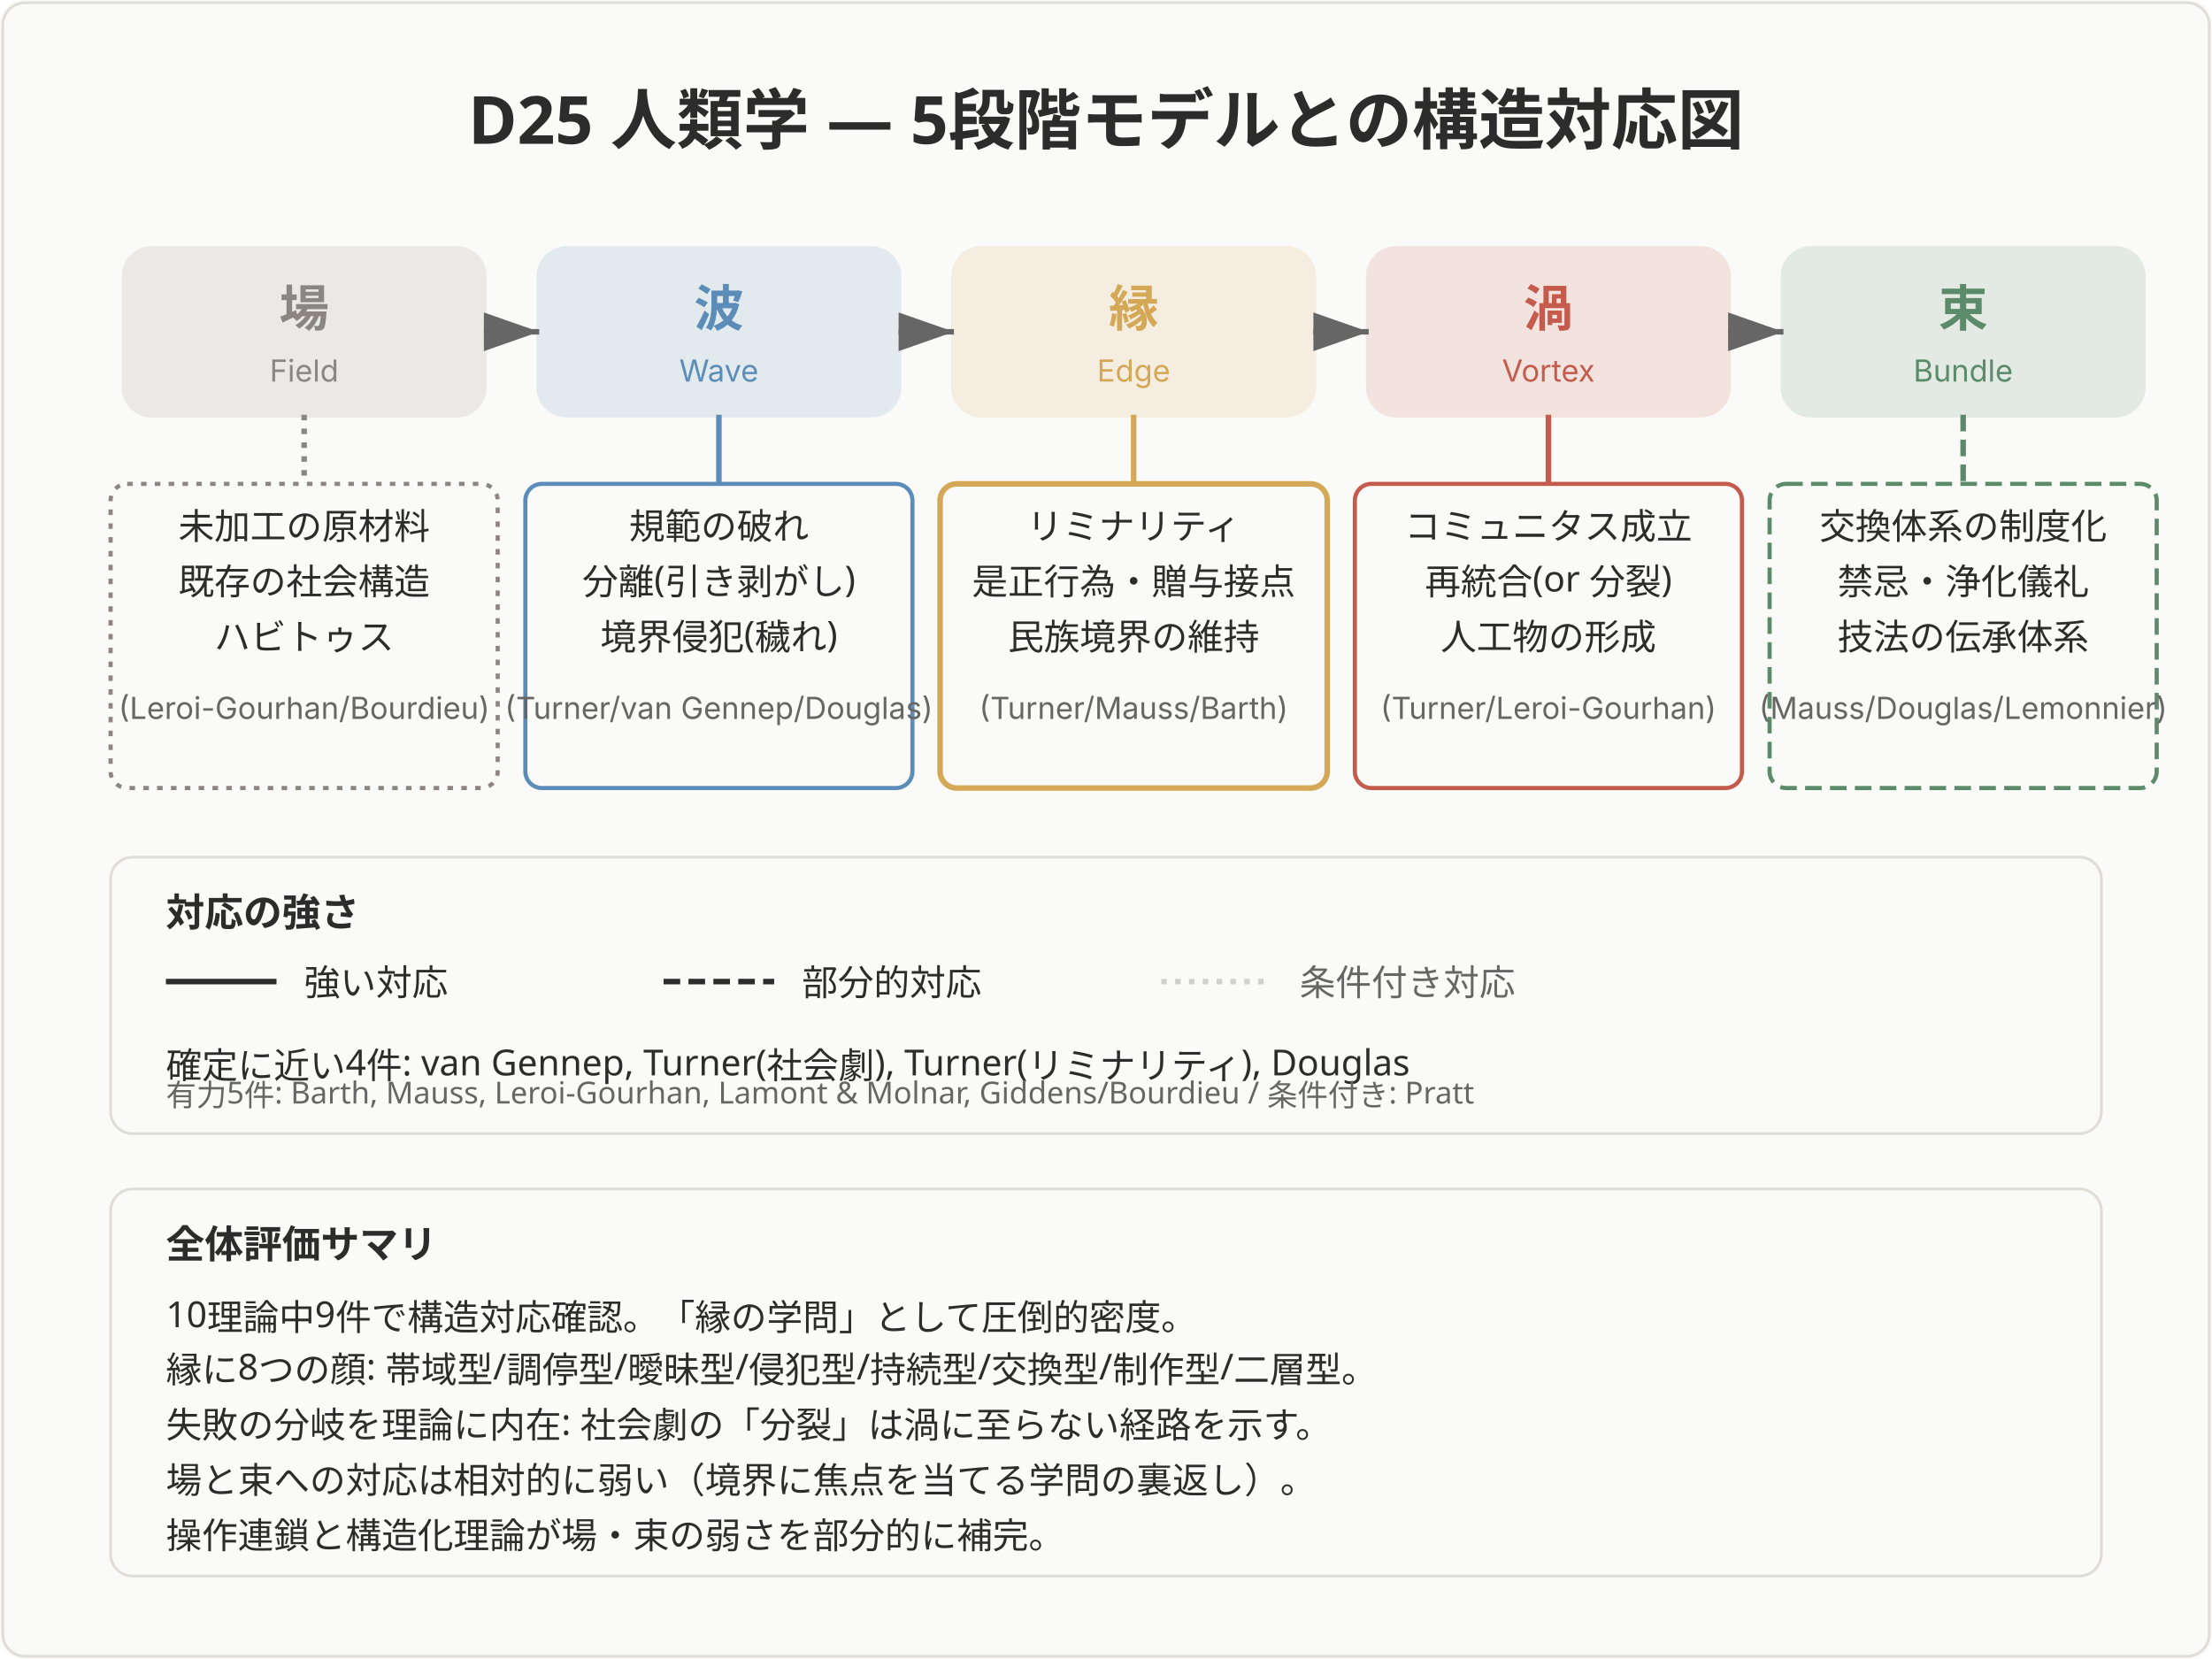
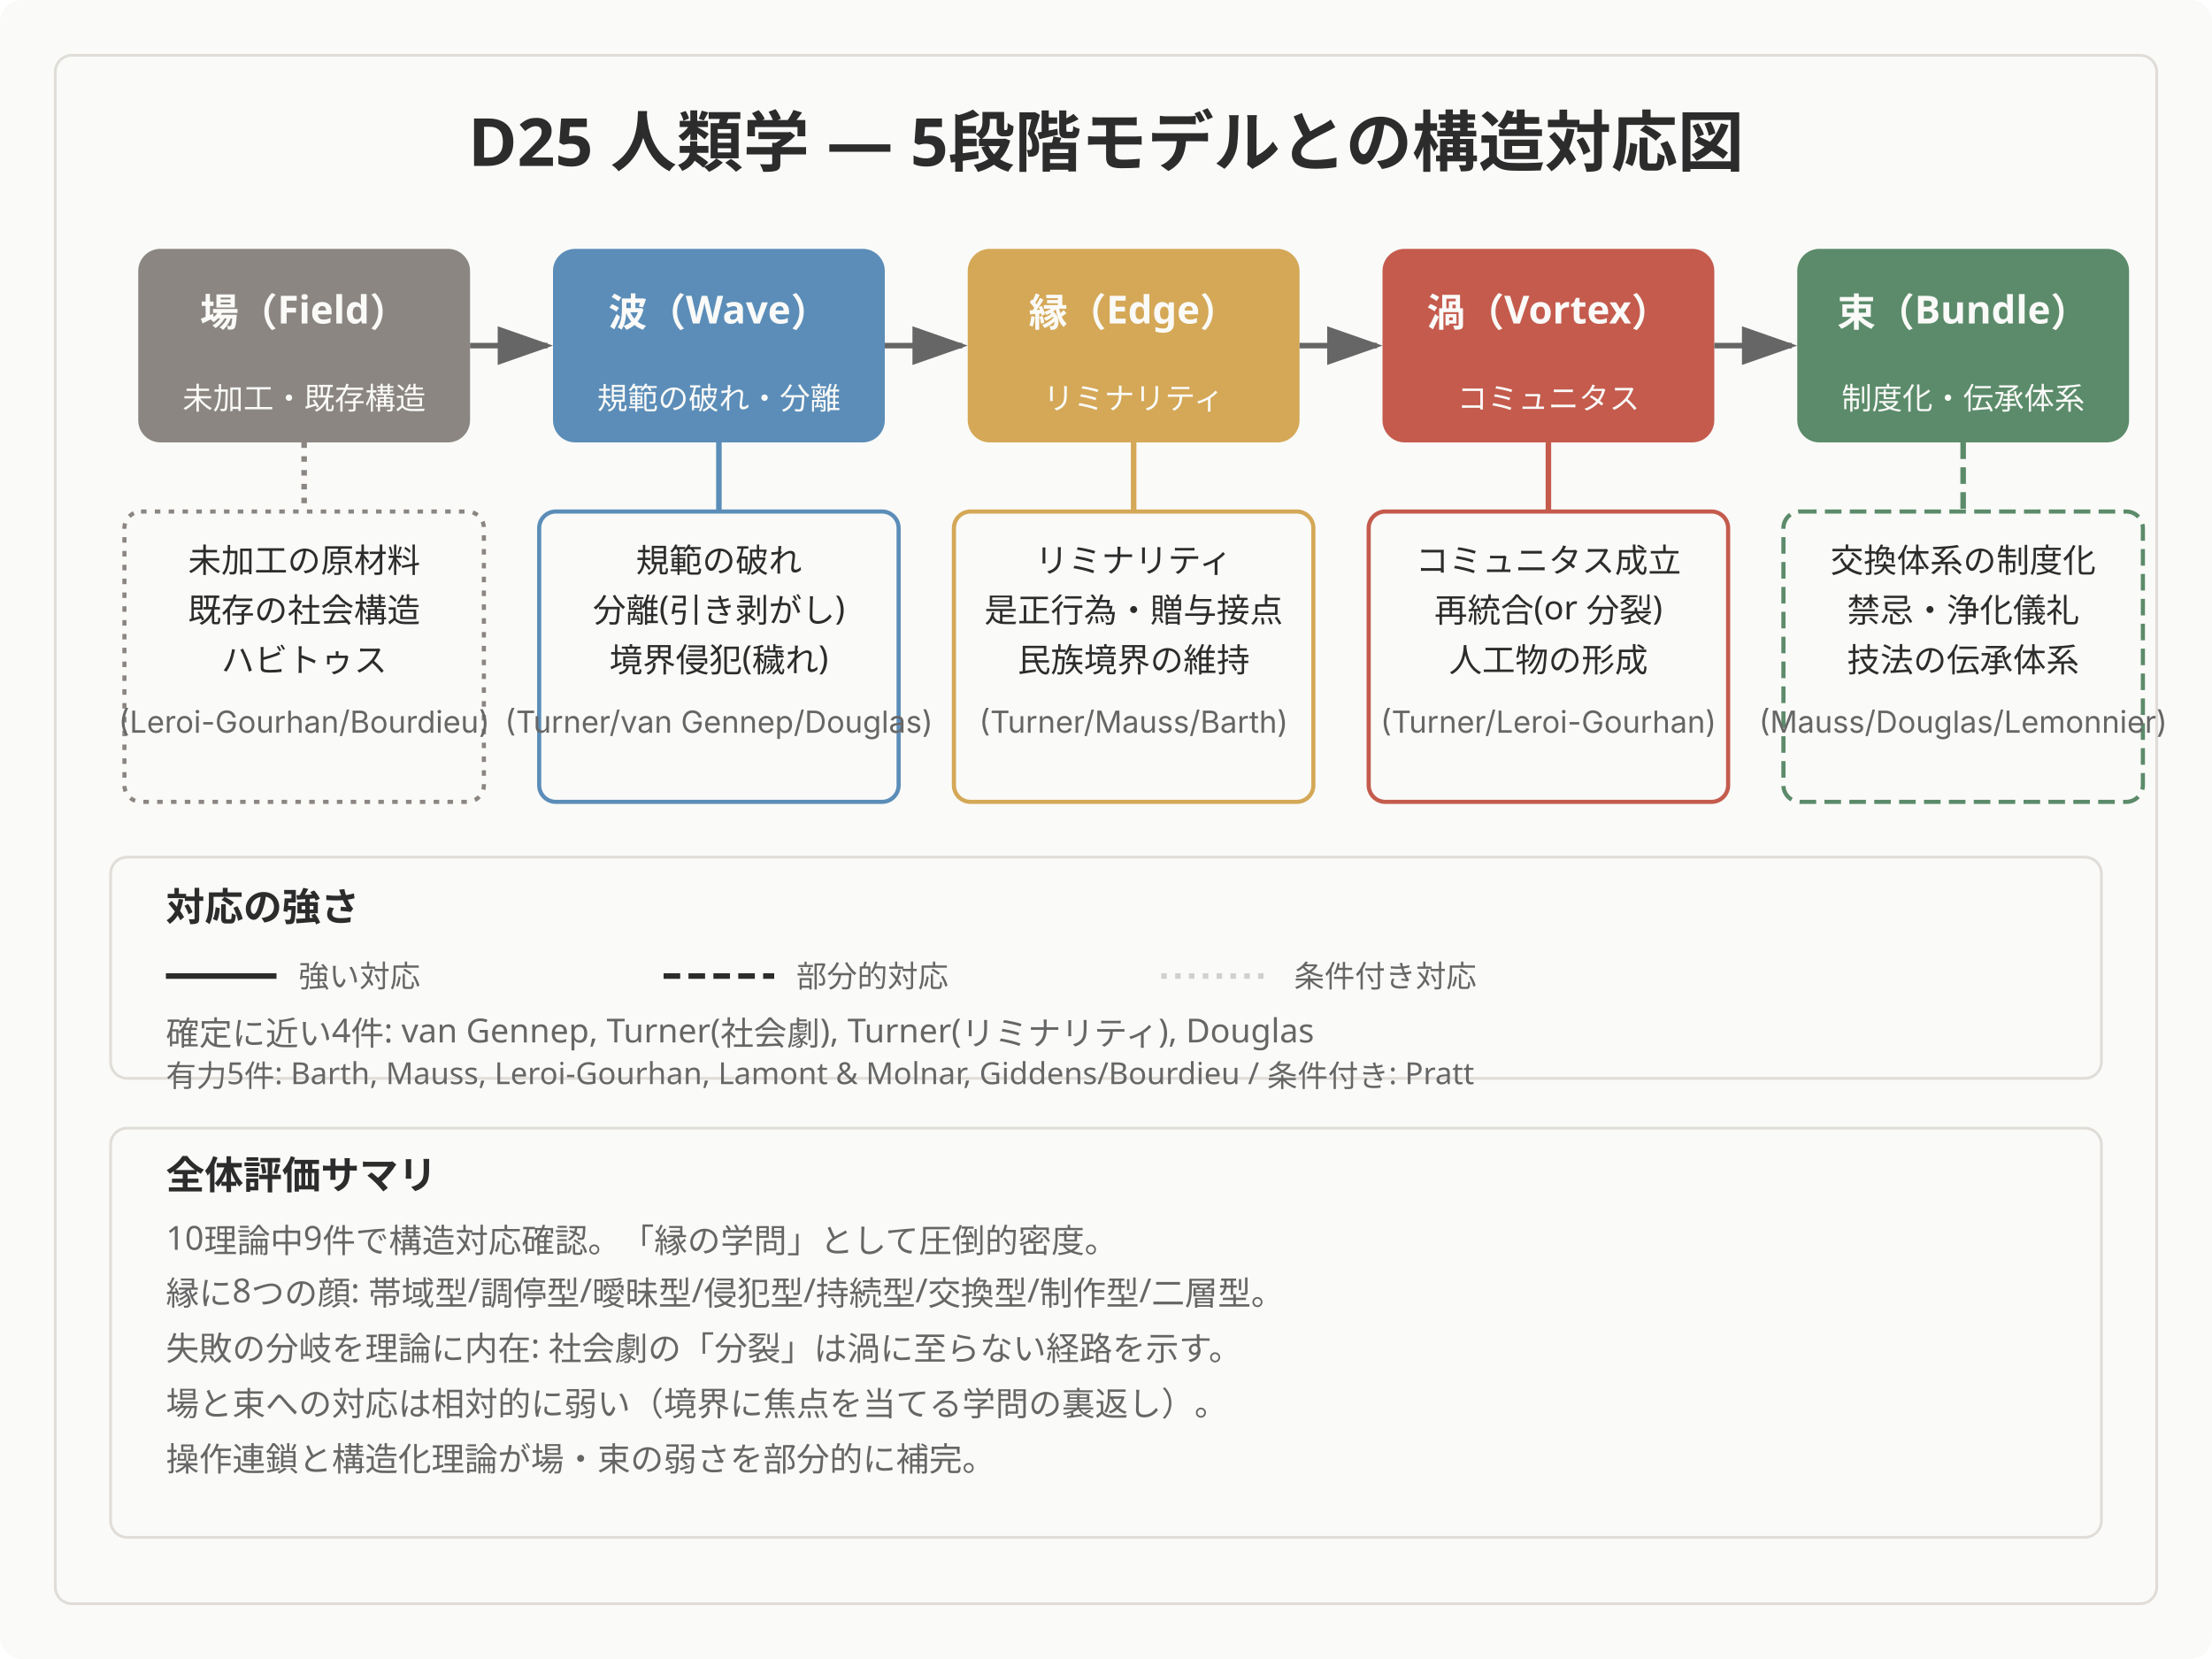
<svg xmlns="http://www.w3.org/2000/svg" viewBox="0 0 800 600">
  <defs>
-     <marker id="arrow25" markerWidth="10" markerHeight="7" refX="10" refY="3.5" orient="auto">
+     <marker id="arrowD25" markerWidth="10" markerHeight="7" refX="9" refY="3.5" orient="auto">
      <polygon points="0 0, 10 3.5, 0 7" fill="#666666" />
    </marker>
+     <style>
+       .title { font-family: 'Hiragino Sans', 'Noto Sans JP', sans-serif; font-size: 24px; fill: #2C2C2C; font-weight: bold; }
+       .stage-label { font-family: 'Hiragino Sans', 'Noto Sans JP', sans-serif; font-size: 14px; fill: #FAFAF8; font-weight: bold; }
+       .stage-sub { font-family: 'Hiragino Sans', 'Noto Sans JP', sans-serif; font-size: 11px; fill: #FAFAF8; }
+       .concept { font-family: 'Hiragino Sans', 'Noto Sans JP', sans-serif; font-size: 12px; fill: #2C2C2C; }
+       .ref { font-family: 'Inter', 'Helvetica Neue', sans-serif; font-size: 11px; fill: #666666; }
+       .summary-title { font-family: 'Hiragino Sans', 'Noto Sans JP', sans-serif; font-size: 14px; fill: #2C2C2C; font-weight: bold; }
+       .summary-text { font-family: 'Hiragino Sans', 'Noto Sans JP', sans-serif; font-size: 12px; fill: #666666; }
+       .legend { font-family: 'Hiragino Sans', 'Noto Sans JP', sans-serif; font-size: 11px; fill: #666666; }
+     </style>
  </defs>
  <rect width="800" height="600" fill="#FAFAF8" rx="8" />
-   <rect x="1" y="1" width="798" height="598" fill="none" stroke="#E0DDD8" stroke-width="1" rx="8" />
-   <text x="400" y="52" text-anchor="middle" font-family="'Hiragino Sans', 'Noto Sans JP', sans-serif" font-size="24" fill="#2C2C2C" font-weight="bold">D25 人類学 — 5段階モデルとの構造対応図</text>
-   <rect x="45" y="90" width="130" height="60" rx="10" fill="#8B8682" opacity="0.15" stroke="#8B8682" stroke-width="2" />
-   <text x="110" y="118" text-anchor="middle" font-family="'Hiragino Sans', 'Noto Sans JP', sans-serif" font-size="18" fill="#8B8682" font-weight="bold">場</text>
-   <text x="110" y="138" text-anchor="middle" font-family="'Inter', 'Helvetica Neue', sans-serif" font-size="11" fill="#8B8682">Field</text>
-   <rect x="195" y="90" width="130" height="60" rx="10" fill="#5B8DB8" opacity="0.15" stroke="#5B8DB8" stroke-width="2" />
-   <text x="260" y="118" text-anchor="middle" font-family="'Hiragino Sans', 'Noto Sans JP', sans-serif" font-size="18" fill="#5B8DB8" font-weight="bold">波</text>
-   <text x="260" y="138" text-anchor="middle" font-family="'Inter', 'Helvetica Neue', sans-serif" font-size="11" fill="#5B8DB8">Wave</text>
-   <rect x="345" y="90" width="130" height="60" rx="10" fill="#D4A857" opacity="0.15" stroke="#D4A857" stroke-width="2" />
-   <text x="410" y="118" text-anchor="middle" font-family="'Hiragino Sans', 'Noto Sans JP', sans-serif" font-size="18" fill="#D4A857" font-weight="bold">縁</text>
-   <text x="410" y="138" text-anchor="middle" font-family="'Inter', 'Helvetica Neue', sans-serif" font-size="11" fill="#D4A857">Edge</text>
-   <rect x="495" y="90" width="130" height="60" rx="10" fill="#C45B4D" opacity="0.15" stroke="#C45B4D" stroke-width="2" />
-   <text x="560" y="118" text-anchor="middle" font-family="'Hiragino Sans', 'Noto Sans JP', sans-serif" font-size="18" fill="#C45B4D" font-weight="bold">渦</text>
-   <text x="560" y="138" text-anchor="middle" font-family="'Inter', 'Helvetica Neue', sans-serif" font-size="11" fill="#C45B4D">Vortex</text>
-   <rect x="645" y="90" width="130" height="60" rx="10" fill="#5B8B6A" opacity="0.15" stroke="#5B8B6A" stroke-width="2" />
-   <text x="710" y="118" text-anchor="middle" font-family="'Hiragino Sans', 'Noto Sans JP', sans-serif" font-size="18" fill="#5B8B6A" font-weight="bold">束</text>
-   <text x="710" y="138" text-anchor="middle" font-family="'Inter', 'Helvetica Neue', sans-serif" font-size="11" fill="#5B8B6A">Bundle</text>
-   <line x1="175" y1="120" x2="195" y2="120" stroke="#666666" stroke-width="2" marker-end="url(#arrow25)" />
-   <line x1="325" y1="120" x2="345" y2="120" stroke="#666666" stroke-width="2" marker-end="url(#arrow25)" />
-   <line x1="475" y1="120" x2="495" y2="120" stroke="#666666" stroke-width="2" marker-end="url(#arrow25)" />
-   <line x1="625" y1="120" x2="645" y2="120" stroke="#666666" stroke-width="2" marker-end="url(#arrow25)" />
-   <line x1="110" y1="150" x2="110" y2="175" stroke="#8B8682" stroke-width="2" stroke-dasharray="2,3" />
-   <rect x="40" y="175" width="140" height="110" rx="6" fill="#FAFAF8" stroke="#8B8682" stroke-width="1.5" stroke-dasharray="2,3" />
-   <text x="110" y="195" text-anchor="middle" font-family="'Hiragino Sans', 'Noto Sans JP', sans-serif" font-size="13" fill="#2C2C2C">未加工の原材料</text>
-   <text x="110" y="215" text-anchor="middle" font-family="'Hiragino Sans', 'Noto Sans JP', sans-serif" font-size="13" fill="#2C2C2C">既存の社会構造</text>
-   <text x="110" y="235" text-anchor="middle" font-family="'Hiragino Sans', 'Noto Sans JP', sans-serif" font-size="13" fill="#2C2C2C">ハビトゥス</text>
-   <text x="110" y="260" text-anchor="middle" font-family="'Inter', 'Helvetica Neue', sans-serif" font-size="11" fill="#666666">(Leroi-Gourhan/Bourdieu)</text>
-   <line x1="260" y1="150" x2="260" y2="175" stroke="#5B8DB8" stroke-width="2" />
-   <rect x="190" y="175" width="140" height="110" rx="6" fill="#FAFAF8" stroke="#5B8DB8" stroke-width="1.5" />
-   <text x="260" y="195" text-anchor="middle" font-family="'Hiragino Sans', 'Noto Sans JP', sans-serif" font-size="13" fill="#2C2C2C">規範の破れ</text>
-   <text x="260" y="215" text-anchor="middle" font-family="'Hiragino Sans', 'Noto Sans JP', sans-serif" font-size="13" fill="#2C2C2C">分離(引き剥がし)</text>
-   <text x="260" y="235" text-anchor="middle" font-family="'Hiragino Sans', 'Noto Sans JP', sans-serif" font-size="13" fill="#2C2C2C">境界侵犯(穢れ)</text>
-   <text x="260" y="260" text-anchor="middle" font-family="'Inter', 'Helvetica Neue', sans-serif" font-size="11" fill="#666666">(Turner/van Gennep/Douglas)</text>
-   <line x1="410" y1="150" x2="410" y2="175" stroke="#D4A857" stroke-width="2" />
-   <rect x="340" y="175" width="140" height="110" rx="6" fill="#FAFAF8" stroke="#D4A857" stroke-width="2" />
-   <text x="410" y="195" text-anchor="middle" font-family="'Hiragino Sans', 'Noto Sans JP', sans-serif" font-size="13" fill="#2C2C2C">リミナリティ</text>
-   <text x="410" y="215" text-anchor="middle" font-family="'Hiragino Sans', 'Noto Sans JP', sans-serif" font-size="13" fill="#2C2C2C">是正行為・贈与接点</text>
-   <text x="410" y="235" text-anchor="middle" font-family="'Hiragino Sans', 'Noto Sans JP', sans-serif" font-size="13" fill="#2C2C2C">民族境界の維持</text>
-   <text x="410" y="260" text-anchor="middle" font-family="'Inter', 'Helvetica Neue', sans-serif" font-size="11" fill="#666666">(Turner/Mauss/Barth)</text>
-   <line x1="560" y1="150" x2="560" y2="175" stroke="#C45B4D" stroke-width="2" />
-   <rect x="490" y="175" width="140" height="110" rx="6" fill="#FAFAF8" stroke="#C45B4D" stroke-width="1.5" />
-   <text x="560" y="195" text-anchor="middle" font-family="'Hiragino Sans', 'Noto Sans JP', sans-serif" font-size="13" fill="#2C2C2C">コミュニタス成立</text>
-   <text x="560" y="215" text-anchor="middle" font-family="'Hiragino Sans', 'Noto Sans JP', sans-serif" font-size="13" fill="#2C2C2C">再統合(or 分裂)</text>
-   <text x="560" y="235" text-anchor="middle" font-family="'Hiragino Sans', 'Noto Sans JP', sans-serif" font-size="13" fill="#2C2C2C">人工物の形成</text>
-   <text x="560" y="260" text-anchor="middle" font-family="'Inter', 'Helvetica Neue', sans-serif" font-size="11" fill="#666666">(Turner/Leroi-Gourhan)</text>
-   <line x1="710" y1="150" x2="710" y2="175" stroke="#5B8B6A" stroke-width="2" stroke-dasharray="6,3" />
-   <rect x="640" y="175" width="140" height="110" rx="6" fill="#FAFAF8" stroke="#5B8B6A" stroke-width="1.5" stroke-dasharray="6,3" />
-   <text x="710" y="195" text-anchor="middle" font-family="'Hiragino Sans', 'Noto Sans JP', sans-serif" font-size="13" fill="#2C2C2C">交換体系の制度化</text>
-   <text x="710" y="215" text-anchor="middle" font-family="'Hiragino Sans', 'Noto Sans JP', sans-serif" font-size="13" fill="#2C2C2C">禁忌・浄化儀礼</text>
-   <text x="710" y="235" text-anchor="middle" font-family="'Hiragino Sans', 'Noto Sans JP', sans-serif" font-size="13" fill="#2C2C2C">技法の伝承体系</text>
-   <text x="710" y="260" text-anchor="middle" font-family="'Inter', 'Helvetica Neue', sans-serif" font-size="11" fill="#666666">(Mauss/Douglas/Lemonnier)</text>
-   <rect x="40" y="310" width="720" height="100" rx="8" fill="#FAFAF8" stroke="#E0DDD8" stroke-width="1" />
-   <text x="60" y="335" font-family="'Hiragino Sans', 'Noto Sans JP', sans-serif" font-size="14" fill="#2C2C2C" font-weight="bold">対応の強さ</text>
-   <line x1="60" y1="355" x2="100" y2="355" stroke="#2C2C2C" stroke-width="2" />
-   <text x="110" y="360" font-family="'Hiragino Sans', 'Noto Sans JP', sans-serif" font-size="13" fill="#2C2C2C">強い対応</text>
-   <line x1="240" y1="355" x2="280" y2="355" stroke="#2C2C2C" stroke-width="2" stroke-dasharray="6,3" />
-   <text x="290" y="360" font-family="'Hiragino Sans', 'Noto Sans JP', sans-serif" font-size="13" fill="#2C2C2C">部分的対応</text>
-   <line x1="420" y1="355" x2="460" y2="355" stroke="#D0D0D0" stroke-width="2" stroke-dasharray="2,3" />
-   <text x="470" y="360" font-family="'Hiragino Sans', 'Noto Sans JP', sans-serif" font-size="13" fill="#666666">条件付き対応</text>
-   <text x="60" y="390" font-family="'Hiragino Sans', 'Noto Sans JP', sans-serif" font-size="13" fill="#2C2C2C">確定に近い4件: van Gennep, Turner(社会劇), Turner(リミナリティ), Douglas</text>
-   <text x="60" y="400" font-family="'Hiragino Sans', 'Noto Sans JP', sans-serif" font-size="11" fill="#666666">有力5件: Barth, Mauss, Leroi-Gourhan, Lamont &amp; Molnar, Giddens/Bourdieu / 条件付き: Pratt</text>
-   <rect x="40" y="430" width="720" height="140" rx="8" fill="#FAFAF8" stroke="#E0DDD8" stroke-width="1" />
-   <text x="60" y="455" font-family="'Hiragino Sans', 'Noto Sans JP', sans-serif" font-size="14" fill="#2C2C2C" font-weight="bold">全体評価サマリ</text>
-   <text x="60" y="480" font-family="'Hiragino Sans', 'Noto Sans JP', sans-serif" font-size="13" fill="#2C2C2C">10理論中9件で構造対応確認。「縁の学問」として圧倒的密度。</text>
-   <text x="60" y="500" font-family="'Hiragino Sans', 'Noto Sans JP', sans-serif" font-size="13" fill="#2C2C2C">縁に8つの顔: 帯域型/調停型/曖昧型/侵犯型/持続型/交換型/制作型/二層型。</text>
-   <text x="60" y="520" font-family="'Hiragino Sans', 'Noto Sans JP', sans-serif" font-size="13" fill="#2C2C2C">失敗の分岐を理論に内在: 社会劇の「分裂」は渦に至らない経路を示す。</text>
-   <text x="60" y="540" font-family="'Hiragino Sans', 'Noto Sans JP', sans-serif" font-size="13" fill="#2C2C2C">場と束への対応は相対的に弱い（境界に焦点を当てる学問の裏返し）。</text>
-   <text x="60" y="560" font-family="'Hiragino Sans', 'Noto Sans JP', sans-serif" font-size="13" fill="#2C2C2C">操作連鎖と構造化理論が場・束の弱さを部分的に補完。</text>
+   <rect x="20" y="20" width="760" height="560" fill="none" stroke="#E0DDD8" stroke-width="1" rx="6" />
+   <text x="400" y="60" text-anchor="middle" class="title">D25 人類学 — 5段階モデルとの構造対応図</text>
+   <rect x="50" y="90" width="120" height="70" rx="8" fill="#8B8682" />
+   <text x="110" y="118" text-anchor="middle" class="stage-label">場（Field）</text>
+   <text x="110" y="148" text-anchor="middle" class="stage-sub">未加工・既存構造</text>
+   <rect x="200" y="90" width="120" height="70" rx="8" fill="#5B8DB8" />
+   <text x="260" y="118" text-anchor="middle" class="stage-label">波（Wave）</text>
+   <text x="260" y="148" text-anchor="middle" class="stage-sub">規範の破れ・分離</text>
+   <rect x="350" y="90" width="120" height="70" rx="8" fill="#D4A857" />
+   <text x="410" y="118" text-anchor="middle" class="stage-label">縁（Edge）</text>
+   <text x="410" y="148" text-anchor="middle" class="stage-sub">リミナリティ</text>
+   <rect x="500" y="90" width="120" height="70" rx="8" fill="#C45B4D" />
+   <text x="560" y="118" text-anchor="middle" class="stage-label">渦（Vortex）</text>
+   <text x="560" y="148" text-anchor="middle" class="stage-sub">コミュニタス</text>
+   <rect x="650" y="90" width="120" height="70" rx="8" fill="#5B8B6A" />
+   <text x="710" y="118" text-anchor="middle" class="stage-label">束（Bundle）</text>
+   <text x="710" y="148" text-anchor="middle" class="stage-sub">制度化・伝承体系</text>
+   <line x1="170" y1="125" x2="198" y2="125" stroke="#666666" stroke-width="2" marker-end="url(#arrowD25)" />
+   <line x1="320" y1="125" x2="348" y2="125" stroke="#666666" stroke-width="2" marker-end="url(#arrowD25)" />
+   <line x1="470" y1="125" x2="498" y2="125" stroke="#666666" stroke-width="2" marker-end="url(#arrowD25)" />
+   <line x1="620" y1="125" x2="648" y2="125" stroke="#666666" stroke-width="2" marker-end="url(#arrowD25)" />
+   <line x1="110" y1="160" x2="110" y2="185" stroke="#8B8682" stroke-width="2" stroke-dasharray="2,3" />
+   <rect x="45" y="185" width="130" height="105" rx="6" fill="none" stroke="#8B8682" stroke-width="1.5" stroke-dasharray="2,3" />
+   <text x="110" y="207" text-anchor="middle" class="concept">未加工の原材料</text>
+   <text x="110" y="225" text-anchor="middle" class="concept">既存の社会構造</text>
+   <text x="110" y="243" text-anchor="middle" class="concept">ハビトゥス</text>
+   <text x="110" y="265" text-anchor="middle" class="ref">(Leroi-Gourhan/Bourdieu)</text>
+   <line x1="260" y1="160" x2="260" y2="185" stroke="#5B8DB8" stroke-width="2" />
+   <rect x="195" y="185" width="130" height="105" rx="6" fill="none" stroke="#5B8DB8" stroke-width="1.5" />
+   <text x="260" y="207" text-anchor="middle" class="concept">規範の破れ</text>
+   <text x="260" y="225" text-anchor="middle" class="concept">分離(引き剥がし)</text>
+   <text x="260" y="243" text-anchor="middle" class="concept">境界侵犯(穢れ)</text>
+   <text x="260" y="265" text-anchor="middle" class="ref">(Turner/van Gennep/Douglas)</text>
+   <line x1="410" y1="160" x2="410" y2="185" stroke="#D4A857" stroke-width="2" />
+   <rect x="345" y="185" width="130" height="105" rx="6" fill="none" stroke="#D4A857" stroke-width="1.5" />
+   <text x="410" y="207" text-anchor="middle" class="concept">リミナリティ</text>
+   <text x="410" y="225" text-anchor="middle" class="concept">是正行為・贈与接点</text>
+   <text x="410" y="243" text-anchor="middle" class="concept">民族境界の維持</text>
+   <text x="410" y="265" text-anchor="middle" class="ref">(Turner/Mauss/Barth)</text>
+   <line x1="560" y1="160" x2="560" y2="185" stroke="#C45B4D" stroke-width="2" />
+   <rect x="495" y="185" width="130" height="105" rx="6" fill="none" stroke="#C45B4D" stroke-width="1.5" />
+   <text x="560" y="207" text-anchor="middle" class="concept">コミュニタス成立</text>
+   <text x="560" y="225" text-anchor="middle" class="concept">再統合(or 分裂)</text>
+   <text x="560" y="243" text-anchor="middle" class="concept">人工物の形成</text>
+   <text x="560" y="265" text-anchor="middle" class="ref">(Turner/Leroi-Gourhan)</text>
+   <line x1="710" y1="160" x2="710" y2="185" stroke="#5B8B6A" stroke-width="2" stroke-dasharray="6,3" />
+   <rect x="645" y="185" width="130" height="105" rx="6" fill="none" stroke="#5B8B6A" stroke-width="1.5" stroke-dasharray="6,3" />
+   <text x="710" y="207" text-anchor="middle" class="concept">交換体系の制度化</text>
+   <text x="710" y="225" text-anchor="middle" class="concept">禁忌・浄化儀礼</text>
+   <text x="710" y="243" text-anchor="middle" class="concept">技法の伝承体系</text>
+   <text x="710" y="265" text-anchor="middle" class="ref">(Mauss/Douglas/Lemonnier)</text>
+   <rect x="40" y="310" width="720" height="80" rx="6" fill="none" stroke="#E0DDD8" stroke-width="1" />
+   <text x="60" y="333" class="summary-title">対応の強さ</text>
+   <line x1="60" y1="353" x2="100" y2="353" stroke="#2C2C2C" stroke-width="2" />
+   <text x="108" y="357" class="legend">強い対応</text>
+   <line x1="240" y1="353" x2="280" y2="353" stroke="#2C2C2C" stroke-width="2" stroke-dasharray="6,3" />
+   <text x="288" y="357" class="legend">部分的対応</text>
+   <line x1="420" y1="353" x2="460" y2="353" stroke="#D0D0D0" stroke-width="2" stroke-dasharray="2,3" />
+   <text x="468" y="357" class="legend">条件付き対応</text>
+   <text x="60" y="378" class="summary-text">確定に近い4件: van Gennep, Turner(社会劇), Turner(リミナリティ), Douglas</text>
+   <text x="60" y="393" class="legend">有力5件: Barth, Mauss, Leroi-Gourhan, Lamont &amp; Molnar, Giddens/Bourdieu / 条件付き: Pratt</text>
+   <rect x="40" y="408" width="720" height="148" rx="6" fill="none" stroke="#E0DDD8" stroke-width="1" />
+   <text x="60" y="430" class="summary-title">全体評価サマリ</text>
+   <text x="60" y="452" class="summary-text">10理論中9件で構造対応確認。「縁の学問」として圧倒的密度。</text>
+   <text x="60" y="472" class="summary-text">縁に8つの顔: 帯域型/調停型/曖昧型/侵犯型/持続型/交換型/制作型/二層型。</text>
+   <text x="60" y="492" class="summary-text">失敗の分岐を理論に内在: 社会劇の「分裂」は渦に至らない経路を示す。</text>
+   <text x="60" y="512" class="summary-text">場と束への対応は相対的に弱い（境界に焦点を当てる学問の裏返し）。</text>
+   <text x="60" y="532" class="summary-text">操作連鎖と構造化理論が場・束の弱さを部分的に補完。</text>
</svg>
